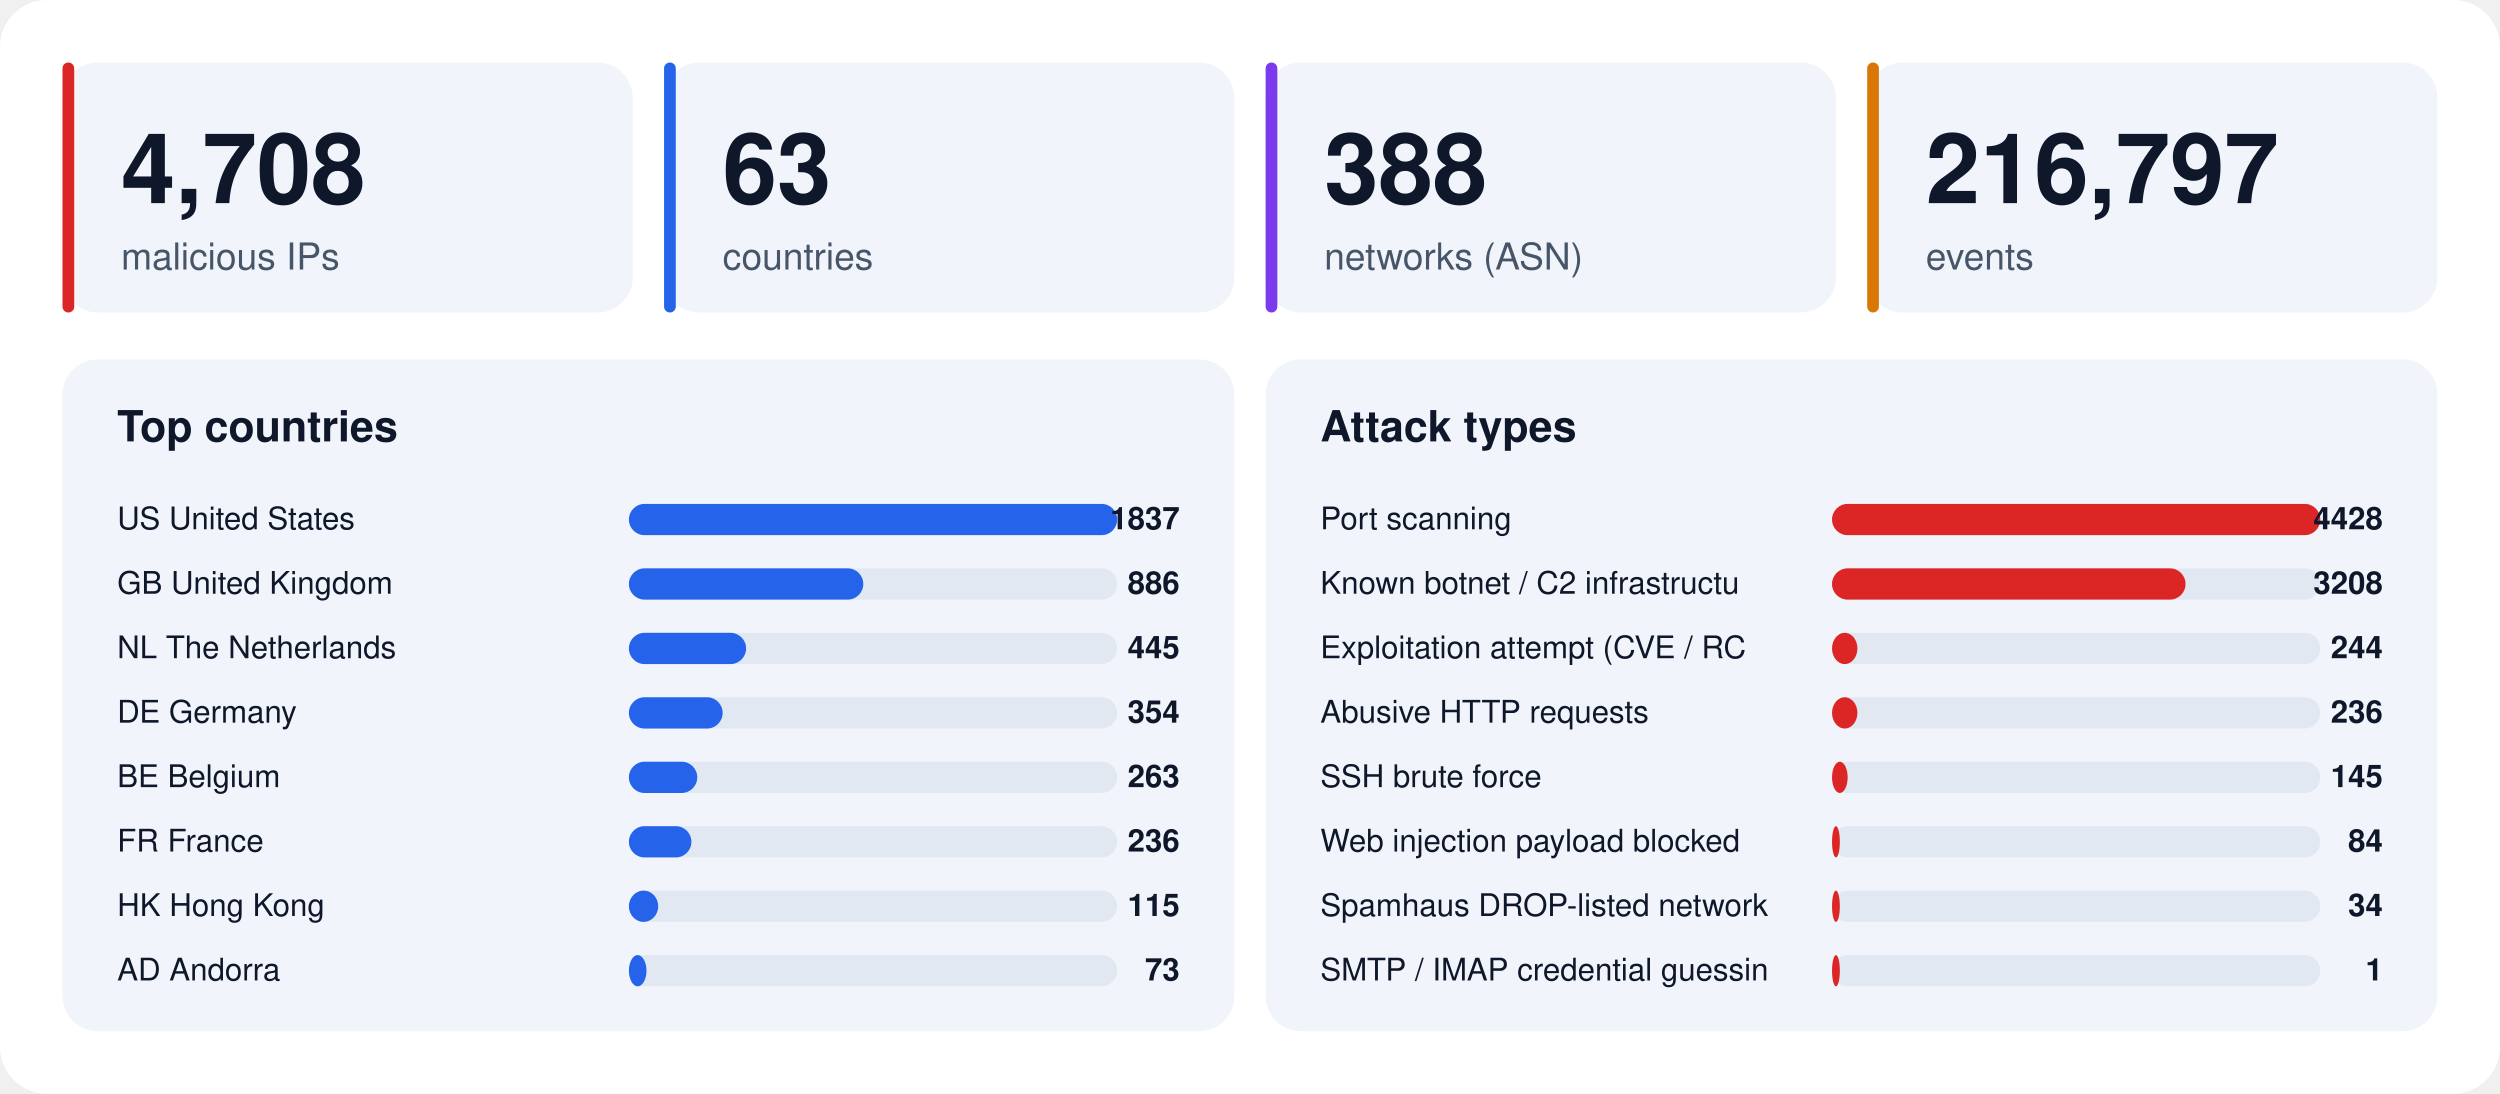
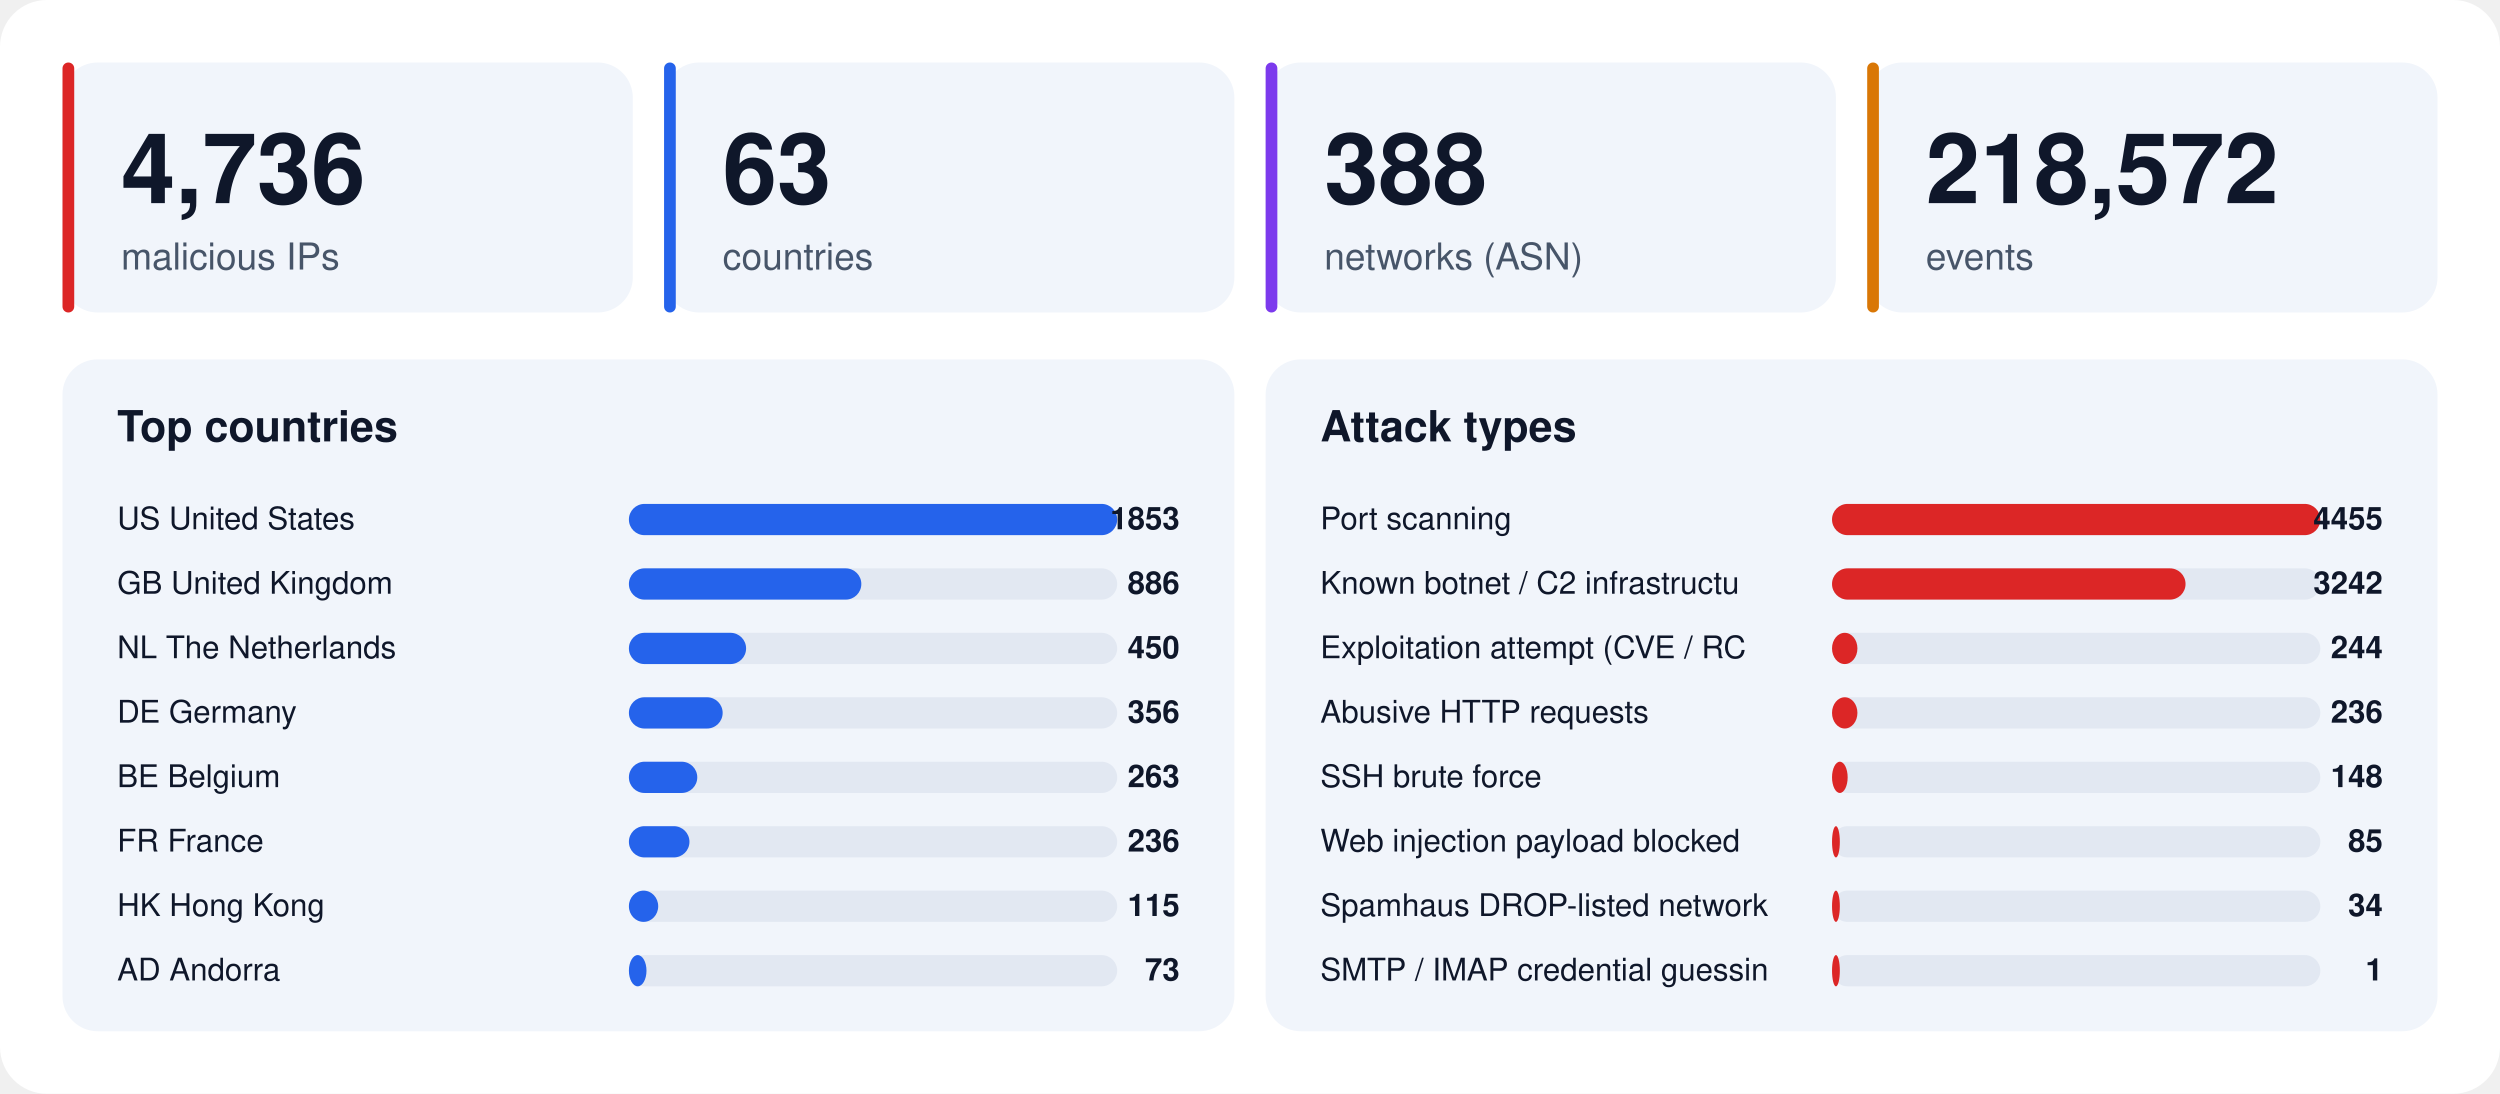
<svg xmlns="http://www.w3.org/2000/svg" width="1280" height="560" viewBox="0 0 1280 560" font-family="-apple-system,BlinkMacSystemFont,'Segoe UI',Helvetica,Arial,sans-serif">
  <rect width="1280" height="560" rx="24" fill="#ffffff" />
  <rect x="32" y="32" width="292" height="128" rx="18" fill="#f1f5fb" />
  <rect x="32" y="32" width="6" height="128" rx="3" fill="#dc2626" />
-   <text x="62" y="104" font-size="50" font-weight="800" fill="#0f172a">4,708</text>
+   <text x="62" y="104" font-size="50" font-weight="800" fill="#0f172a">4,736</text>
  <text x="62" y="138" font-size="19" fill="#475569">malicious IPs</text>
  <rect x="340" y="32" width="292" height="128" rx="18" fill="#f1f5fb" />
  <rect x="340" y="32" width="6" height="128" rx="3" fill="#2563eb" />
  <text x="370" y="104" font-size="50" font-weight="800" fill="#0f172a">63</text>
  <text x="370" y="138" font-size="19" fill="#475569">countries</text>
  <rect x="648" y="32" width="292" height="128" rx="18" fill="#f1f5fb" />
  <rect x="648" y="32" width="6" height="128" rx="3" fill="#7c3aed" />
  <text x="678" y="104" font-size="50" font-weight="800" fill="#0f172a">388</text>
  <text x="678" y="138" font-size="19" fill="#475569">networks (ASN)</text>
  <rect x="956" y="32" width="292" height="128" rx="18" fill="#f1f5fb" />
  <rect x="956" y="32" width="6" height="128" rx="3" fill="#d97706" />
-   <text x="986" y="104" font-size="50" font-weight="800" fill="#0f172a">216,797</text>
+   <text x="986" y="104" font-size="50" font-weight="800" fill="#0f172a">218,572</text>
  <text x="986" y="138" font-size="19" fill="#475569">events</text>
  <rect x="32" y="184" width="600" height="344" rx="18" fill="#f1f5fb" />
  <text x="60" y="226" font-size="22" font-weight="700" fill="#0f172a">Top countries</text>
  <text x="60" y="271" font-size="16" fill="#0f172a">US  United States</text>
  <rect x="322" y="258" width="250" height="16" rx="8" fill="#e2e8f2" />
  <rect x="322" y="258" width="250" height="16" rx="8" fill="#2563eb" />
-   <text x="604" y="271" font-size="16" font-weight="700" text-anchor="end" fill="#0f172a">1837</text>
+   <text x="604" y="271" font-size="16" font-weight="700" text-anchor="end" fill="#0f172a">1853</text>
  <text x="60" y="304" font-size="16" fill="#0f172a">GB  United Kingdom</text>
  <rect x="322" y="291" width="250" height="16" rx="8" fill="#e2e8f2" />
-   <rect x="322" y="291" width="120" height="16" rx="8" fill="#2563eb" />
+   <rect x="322" y="291" width="119" height="16" rx="8" fill="#2563eb" />
  <text x="604" y="304" font-size="16" font-weight="700" text-anchor="end" fill="#0f172a">886</text>
  <text x="60" y="337" font-size="16" fill="#0f172a">NL  The Netherlands</text>
  <rect x="322" y="324" width="250" height="16" rx="8" fill="#e2e8f2" />
  <rect x="322" y="324" width="60" height="16" rx="8" fill="#2563eb" />
-   <text x="604" y="337" font-size="16" font-weight="700" text-anchor="end" fill="#0f172a">445</text>
+   <text x="604" y="337" font-size="16" font-weight="700" text-anchor="end" fill="#0f172a">450</text>
  <text x="60" y="370" font-size="16" fill="#0f172a">DE  Germany</text>
  <rect x="322" y="357" width="250" height="16" rx="8" fill="#e2e8f2" />
  <rect x="322" y="357" width="48" height="16" rx="8" fill="#2563eb" />
-   <text x="604" y="370" font-size="16" font-weight="700" text-anchor="end" fill="#0f172a">354</text>
+   <text x="604" y="370" font-size="16" font-weight="700" text-anchor="end" fill="#0f172a">356</text>
  <text x="60" y="403" font-size="16" fill="#0f172a">BE  Belgium</text>
  <rect x="322" y="390" width="250" height="16" rx="8" fill="#e2e8f2" />
  <rect x="322" y="390" width="35" height="16" rx="8" fill="#2563eb" />
  <text x="604" y="403" font-size="16" font-weight="700" text-anchor="end" fill="#0f172a">263</text>
  <text x="60" y="436" font-size="16" fill="#0f172a">FR  France</text>
  <rect x="322" y="423" width="250" height="16" rx="8" fill="#e2e8f2" />
-   <rect x="322" y="423" width="32" height="16" rx="8" fill="#2563eb" />
+   <rect x="322" y="423" width="31" height="16" rx="8" fill="#2563eb" />
  <text x="604" y="436" font-size="16" font-weight="700" text-anchor="end" fill="#0f172a">236</text>
  <text x="60" y="469" font-size="16" fill="#0f172a">HK  Hong Kong</text>
  <rect x="322" y="456" width="250" height="16" rx="8" fill="#e2e8f2" />
  <rect x="322" y="456" width="15" height="16" rx="8" fill="#2563eb" />
  <text x="604" y="469" font-size="16" font-weight="700" text-anchor="end" fill="#0f172a">115</text>
  <text x="60" y="502" font-size="16" fill="#0f172a">AD  Andorra</text>
  <rect x="322" y="489" width="250" height="16" rx="8" fill="#e2e8f2" />
  <rect x="322" y="489" width="9" height="16" rx="8" fill="#2563eb" />
  <text x="604" y="502" font-size="16" font-weight="700" text-anchor="end" fill="#0f172a">73</text>
  <rect x="648" y="184" width="600" height="344" rx="18" fill="#f1f5fb" />
  <text x="676" y="226" font-size="22" font-weight="700" fill="#0f172a">Attack types</text>
  <text x="676" y="271" font-size="16" fill="#0f172a">Port scanning</text>
  <rect x="938" y="258" width="250" height="16" rx="8" fill="#e2e8f2" />
  <rect x="938" y="258" width="250" height="16" rx="8" fill="#dc2626" />
-   <text x="1220" y="271" font-size="16" font-weight="700" text-anchor="end" fill="#0f172a">4428</text>
+   <text x="1220" y="271" font-size="16" font-weight="700" text-anchor="end" fill="#0f172a">4455</text>
  <text x="676" y="304" font-size="16" fill="#0f172a">Known botnet / C2 infrastructu</text>
  <rect x="938" y="291" width="250" height="16" rx="8" fill="#e2e8f2" />
  <rect x="938" y="291" width="181" height="16" rx="8" fill="#dc2626" />
-   <text x="1220" y="304" font-size="16" font-weight="700" text-anchor="end" fill="#0f172a">3208</text>
+   <text x="1220" y="304" font-size="16" font-weight="700" text-anchor="end" fill="#0f172a">3242</text>
  <text x="676" y="337" font-size="16" fill="#0f172a">Exploitation attempt (CVE / RC</text>
  <rect x="938" y="324" width="250" height="16" rx="8" fill="#e2e8f2" />
  <rect x="938" y="324" width="13" height="16" rx="8" fill="#dc2626" />
  <text x="1220" y="337" font-size="16" font-weight="700" text-anchor="end" fill="#0f172a">244</text>
  <text x="676" y="370" font-size="16" fill="#0f172a">Abusive HTTP requests</text>
  <rect x="938" y="357" width="250" height="16" rx="8" fill="#e2e8f2" />
  <rect x="938" y="357" width="13" height="16" rx="8" fill="#dc2626" />
  <text x="1220" y="370" font-size="16" font-weight="700" text-anchor="end" fill="#0f172a">236</text>
  <text x="676" y="403" font-size="16" fill="#0f172a">SSH brute force</text>
  <rect x="938" y="390" width="250" height="16" rx="8" fill="#e2e8f2" />
  <rect x="938" y="390" width="8" height="16" rx="8" fill="#dc2626" />
-   <text x="1220" y="403" font-size="16" font-weight="700" text-anchor="end" fill="#0f172a">145</text>
+   <text x="1220" y="403" font-size="16" font-weight="700" text-anchor="end" fill="#0f172a">148</text>
  <text x="676" y="436" font-size="16" fill="#0f172a">Web injection payload blocked </text>
  <rect x="938" y="423" width="250" height="16" rx="8" fill="#e2e8f2" />
  <rect x="938" y="423" width="4" height="16" rx="8" fill="#dc2626" />
-   <text x="1220" y="436" font-size="16" font-weight="700" text-anchor="end" fill="#0f172a">84</text>
+   <text x="1220" y="436" font-size="16" font-weight="700" text-anchor="end" fill="#0f172a">85</text>
  <text x="676" y="469" font-size="16" fill="#0f172a">Spamhaus DROP-listed network</text>
  <rect x="938" y="456" width="250" height="16" rx="8" fill="#e2e8f2" />
  <rect x="938" y="456" width="4" height="16" rx="8" fill="#dc2626" />
  <text x="1220" y="469" font-size="16" font-weight="700" text-anchor="end" fill="#0f172a">34</text>
  <text x="676" y="502" font-size="16" fill="#0f172a">SMTP / IMAP credential guessin</text>
  <rect x="938" y="489" width="250" height="16" rx="8" fill="#e2e8f2" />
  <rect x="938" y="489" width="4" height="16" rx="8" fill="#dc2626" />
  <text x="1220" y="502" font-size="16" font-weight="700" text-anchor="end" fill="#0f172a">1</text>
</svg>
